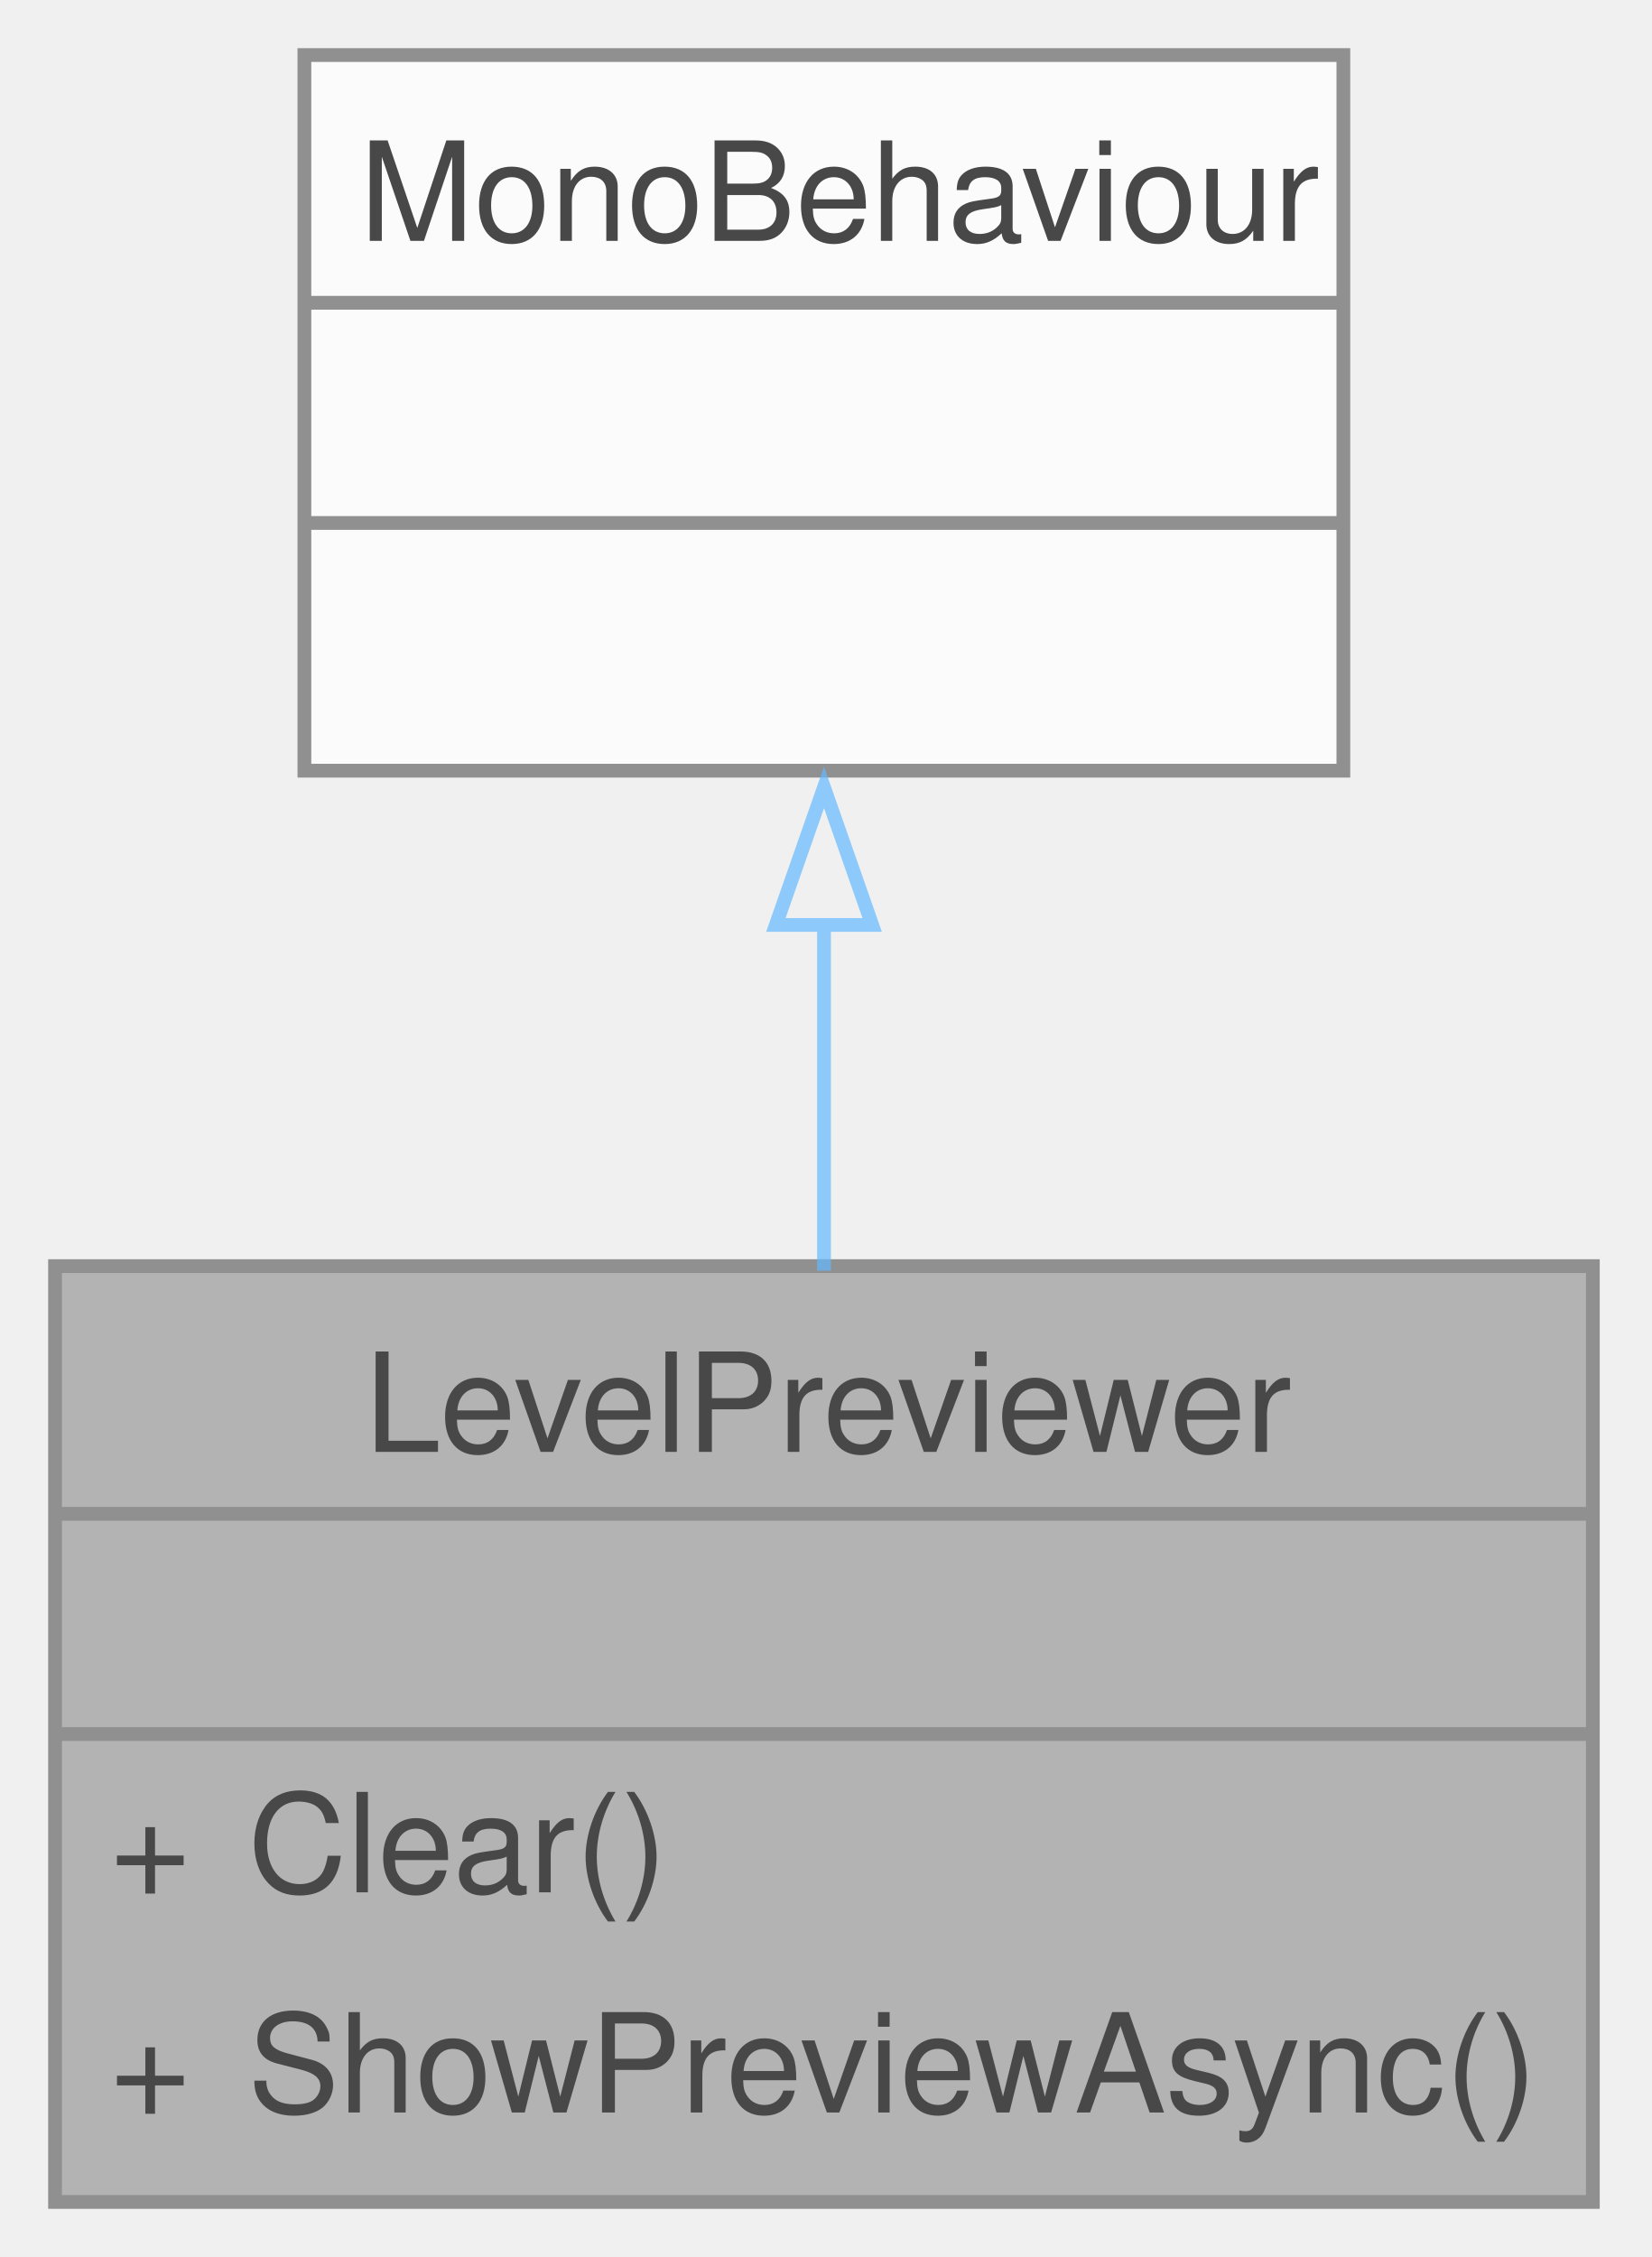
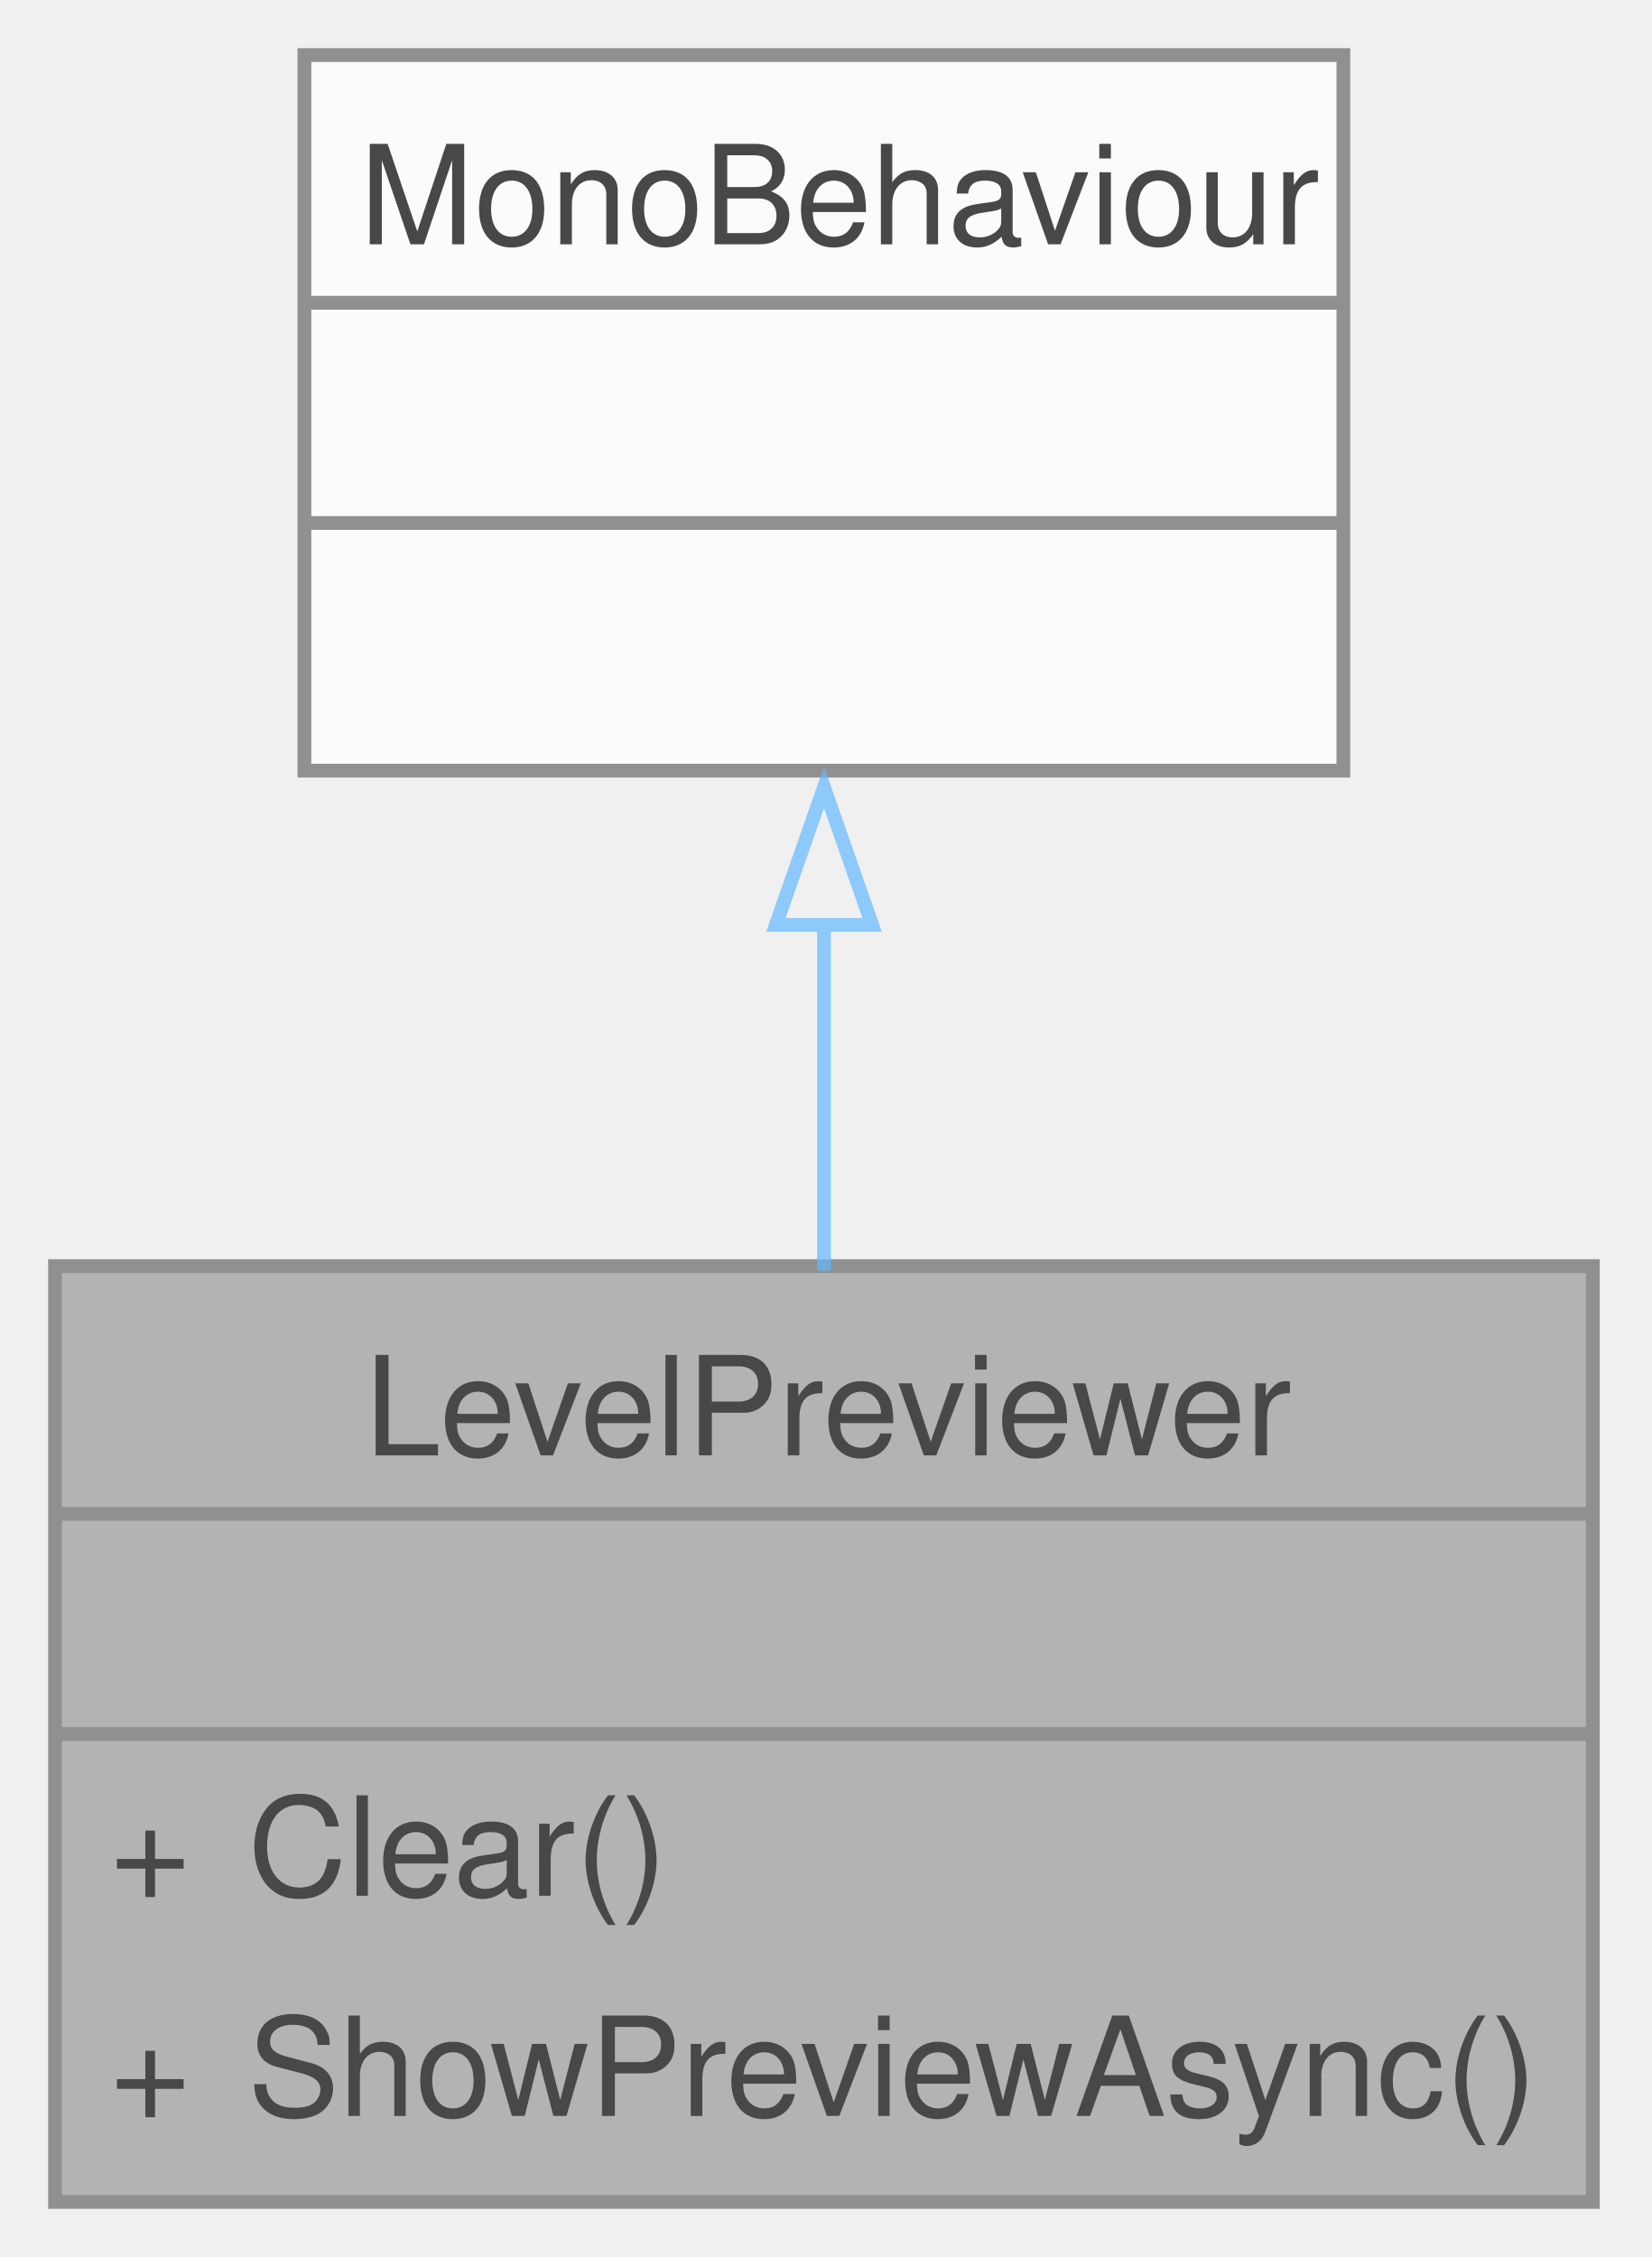
<svg xmlns="http://www.w3.org/2000/svg" xmlns:xlink="http://www.w3.org/1999/xlink" width="120pt" height="164pt" viewBox="0.00 0.00 120.00 164.00">
  <svg id="main" version="1.1" xml:space="preserve">
    <style type="text/css">
.node, .edge {opacity: 0.7;}
.node.selected, .edge.selected {opacity: 1;}
.edge:hover path { stroke: red; }
.edge:hover polygon { stroke: red; fill: red; }
</style>
    <svg id="graph" class="graph">
      <g id="graph0" class="graph" transform="scale(1 1) rotate(0) translate(4 160)">
        <g id="Node000001" class="node">
          <g id="a_Node000001">
-             <a xlink:title="Renders a tiny top-down preview image of a LevelMap into a UI RawImage: grass background,...">
+             <a xlink:title="Renders a small top-down preview image of a LevelMap into a UI RawImage.">
              <polygon fill="#999999" stroke="none" points="111.75,-68 0,-68 0,0 111.75,0 111.75,-68" />
-               <text xml:space="preserve" text-anchor="start" x="22.5" y="-54.5" font-family="Helvetica,sans-Serif" font-size="10.00">LevelPreviewer</text>
-               <text xml:space="preserve" text-anchor="start" x="54.38" y="-38.5" font-family="Helvetica,sans-Serif" font-size="10.00"> </text>
-               <text xml:space="preserve" text-anchor="start" x="4" y="-22.5" font-family="Helvetica,sans-Serif" font-size="10.00">+</text>
-               <text xml:space="preserve" text-anchor="start" x="14" y="-22.5" font-family="Helvetica,sans-Serif" font-size="10.00">Clear()</text>
-               <text xml:space="preserve" text-anchor="start" x="4" y="-6.5" font-family="Helvetica,sans-Serif" font-size="10.00">+</text>
-               <text xml:space="preserve" text-anchor="start" x="14" y="-6.5" font-family="Helvetica,sans-Serif" font-size="10.00">ShowPreviewAsync()</text>
+               <text xml:space="preserve" text-anchor="start" x="22.5" y="-54.25" font-family="Helvetica,sans-Serif" font-size="10.00">LevelPreviewer</text>
+               <text xml:space="preserve" text-anchor="start" x="54.38" y="-38.25" font-family="Helvetica,sans-Serif" font-size="10.00"> </text>
+               <text xml:space="preserve" text-anchor="start" x="4" y="-22.25" font-family="Helvetica,sans-Serif" font-size="10.00">+</text>
+               <text xml:space="preserve" text-anchor="start" x="14" y="-22.25" font-family="Helvetica,sans-Serif" font-size="10.00">Clear()</text>
+               <text xml:space="preserve" text-anchor="start" x="4" y="-6.25" font-family="Helvetica,sans-Serif" font-size="10.00">+</text>
+               <text xml:space="preserve" text-anchor="start" x="14" y="-6.25" font-family="Helvetica,sans-Serif" font-size="10.00">ShowPreviewAsync()</text>
              <polygon fill="#666666" stroke="#666666" points="0,-50 0,-50 111.75,-50 111.75,-50 0,-50" />
              <polygon fill="#666666" stroke="#666666" points="0,-34 0,-34 111.75,-34 111.75,-34 0,-34" />
              <polygon fill="none" stroke="#666666" points="0,0 0,-68 111.75,-68 111.75,0 0,0" />
            </a>
          </g>
        </g>
        <g id="Node000002" class="node">
          <g id="a_Node000002">
            <a xlink:title=" ">
              <polygon fill="white" stroke="none" points="93.62,-156 18.12,-156 18.12,-104 93.62,-104 93.62,-156" />
-               <text xml:space="preserve" text-anchor="start" x="22.12" y="-142.5" font-family="Helvetica,sans-Serif" font-size="10.00">MonoBehaviour</text>
-               <text xml:space="preserve" text-anchor="start" x="54.38" y="-126.5" font-family="Helvetica,sans-Serif" font-size="10.00"> </text>
-               <text xml:space="preserve" text-anchor="start" x="54.38" y="-110.5" font-family="Helvetica,sans-Serif" font-size="10.00"> </text>
+               <text xml:space="preserve" text-anchor="start" x="22.12" y="-142.25" font-family="Helvetica,sans-Serif" font-size="10.00">MonoBehaviour</text>
+               <text xml:space="preserve" text-anchor="start" x="54.38" y="-126.25" font-family="Helvetica,sans-Serif" font-size="10.00"> </text>
+               <text xml:space="preserve" text-anchor="start" x="54.38" y="-110.25" font-family="Helvetica,sans-Serif" font-size="10.00"> </text>
              <polygon fill="#666666" stroke="#666666" points="18.12,-138 18.12,-138 93.62,-138 93.62,-138 18.12,-138" />
              <polygon fill="#666666" stroke="#666666" points="18.12,-122 18.12,-122 93.62,-122 93.62,-122 18.12,-122" />
              <polygon fill="none" stroke="#666666" points="18.12,-104 18.12,-156 93.62,-156 93.62,-104 18.12,-104" />
            </a>
          </g>
        </g>
        <g id="edge1_Node000001_Node000002" class="edge">
          <g id="a_edge1_Node000001_Node000002">
            <a xlink:title=" ">
              <path fill="none" stroke="#63b8ff" d="M55.88,-92.97C55.88,-84.65 55.88,-75.84 55.88,-67.67" />
              <polygon fill="none" stroke="#63b8ff" points="52.38,-92.79 55.88,-102.79 59.38,-92.79 52.38,-92.79" />
            </a>
          </g>
        </g>
      </g>
    </svg>
  </svg>
  <style type="text/css">

[data-mouse-over-selected='false'] { opacity: 0.7; }
[data-mouse-over-selected='true']  { opacity: 1.0; }

</style>
</svg>
